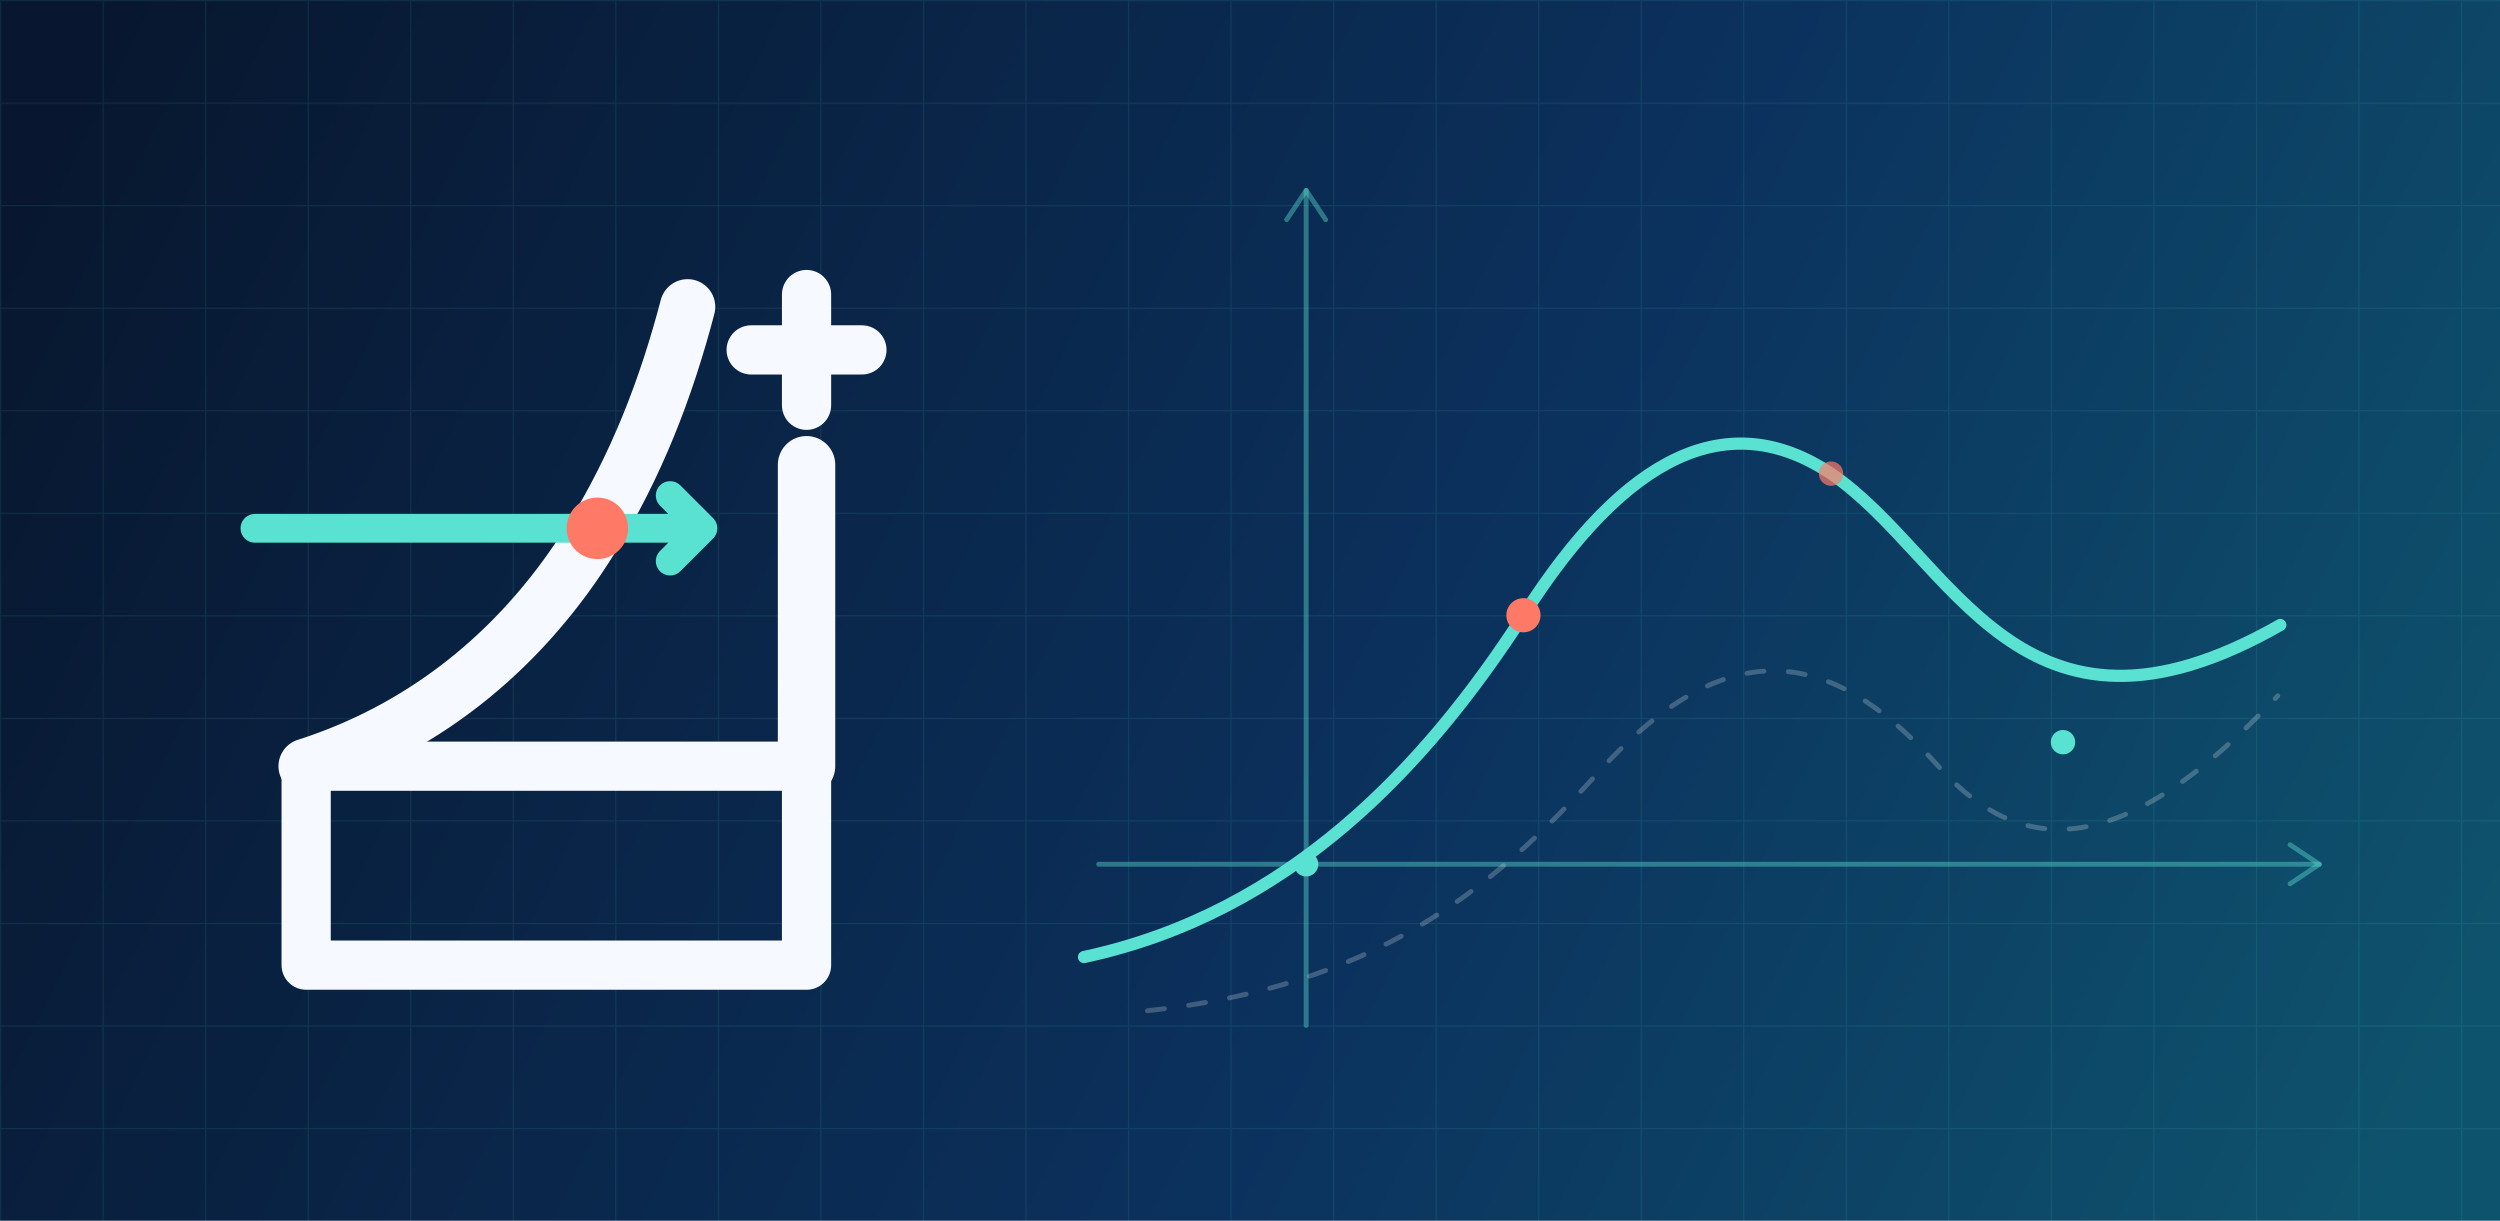
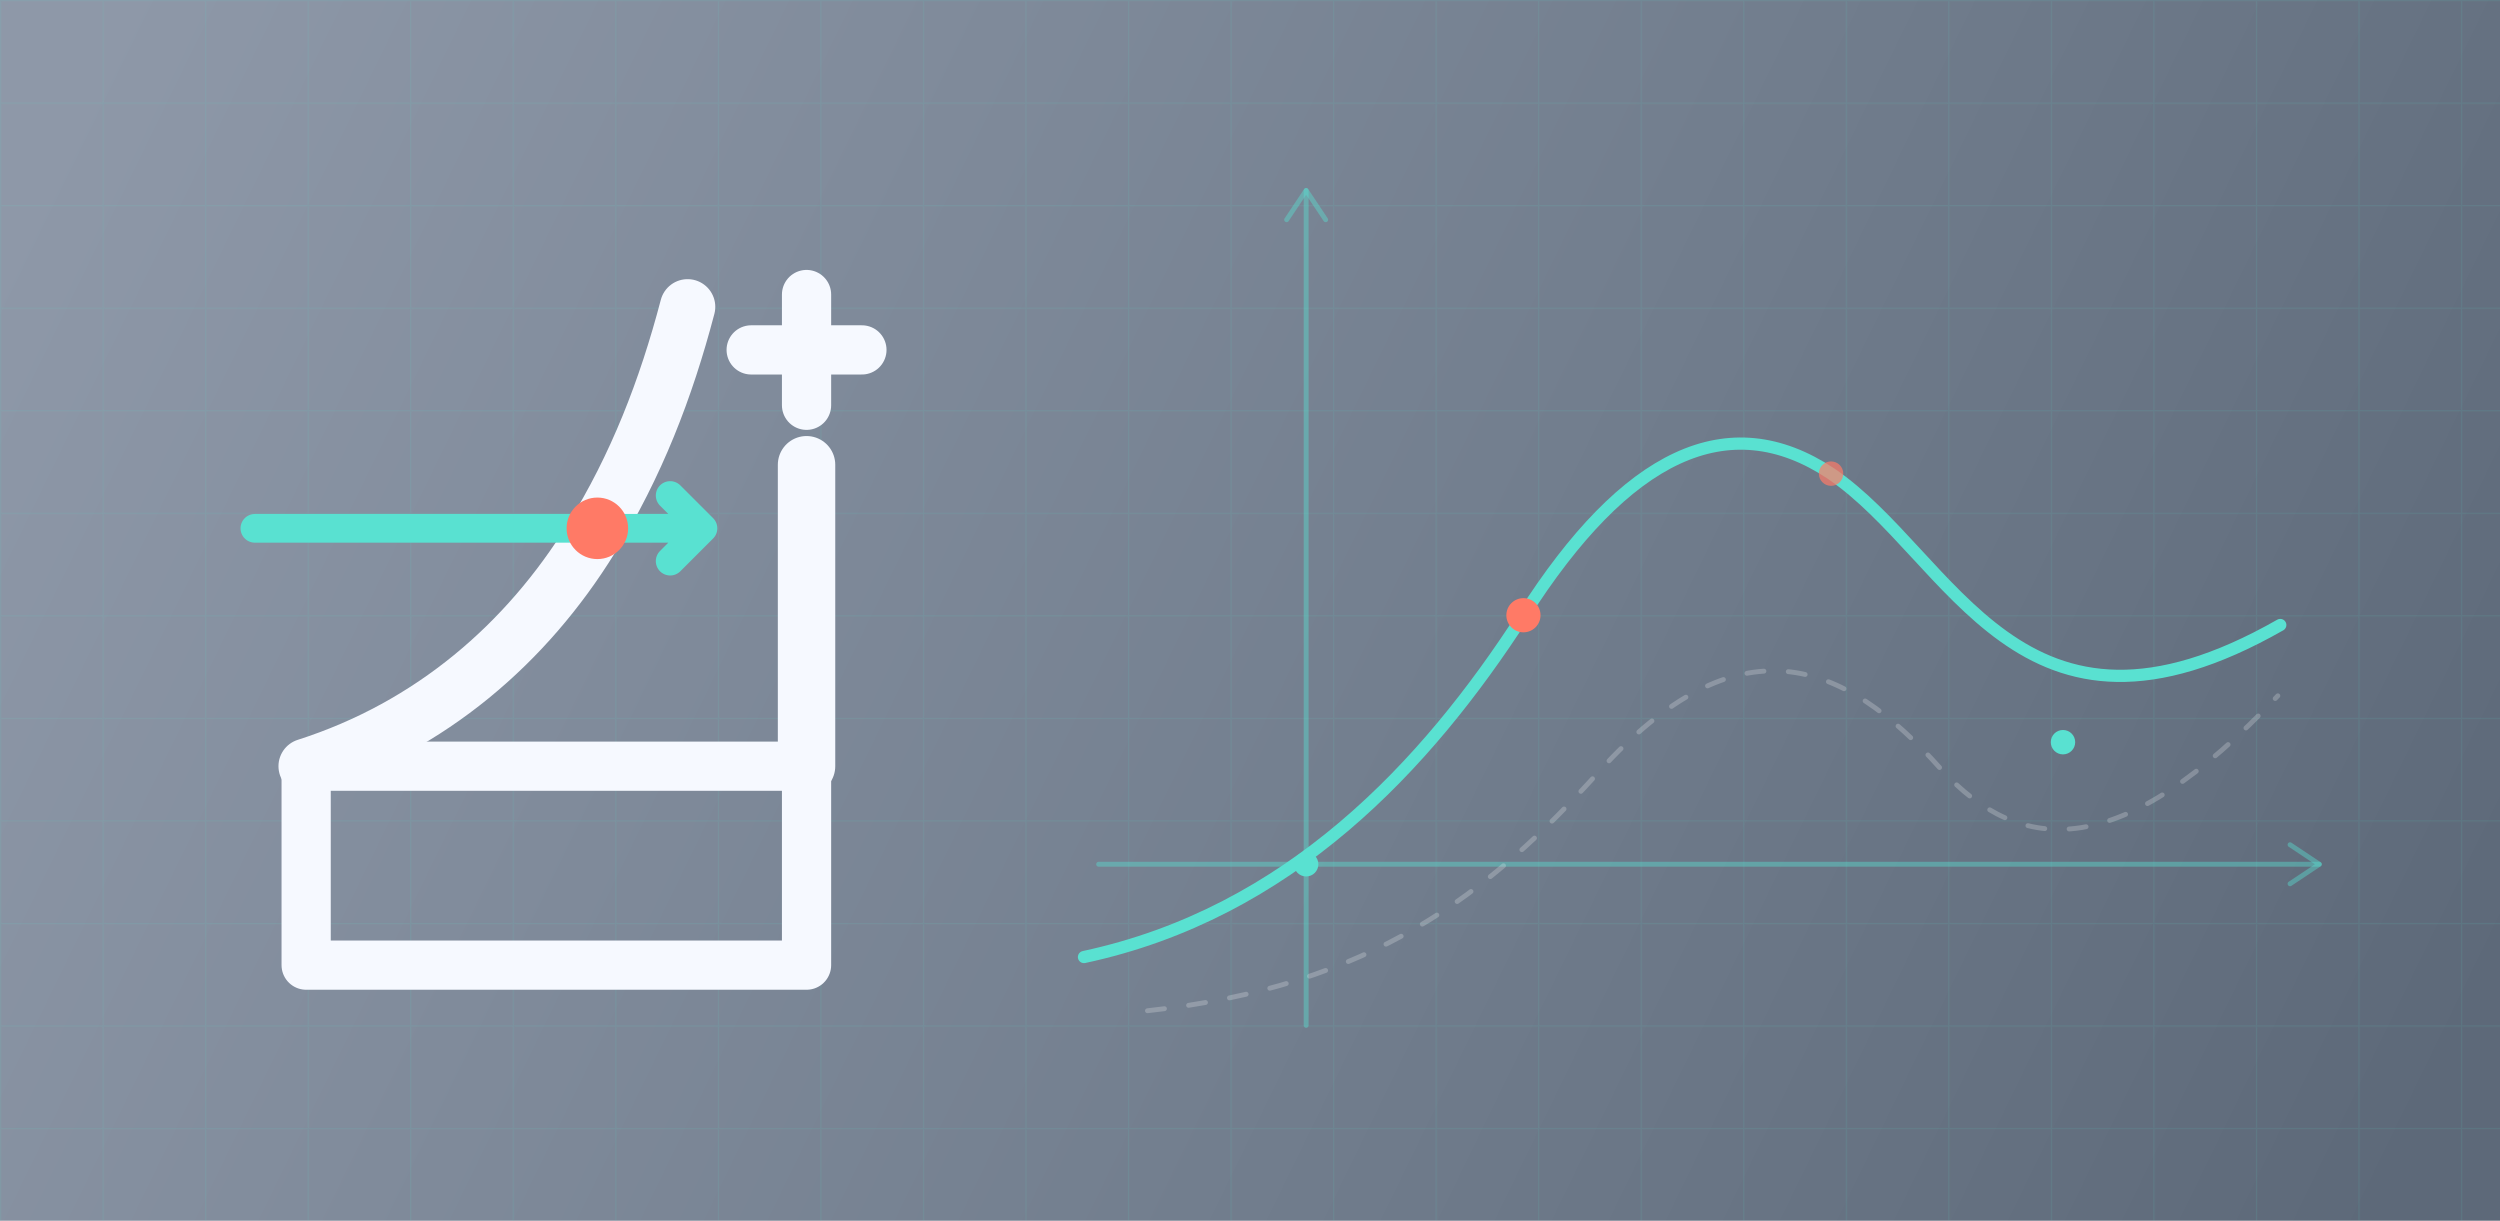
<svg xmlns="http://www.w3.org/2000/svg" width="100%" height="100%" viewBox="0 0 1024 500">
  <defs>
    <linearGradient id="feature-bg" x1="40" y1="20" x2="984" y2="480" gradientUnits="userSpaceOnUse">
-       <stop stop-color="#08172F" />
-       <stop offset=".58" stop-color="#0B315D" />
-       <stop offset="1" stop-color="#0E536D" />
+       <stop stop-color="#8E98A8" />
+       <stop offset=".58" stop-color="#727E8E" />
+       <stop offset="1" stop-color="#5D6979" />
    </linearGradient>
    <pattern id="grid" width="42" height="42" patternUnits="userSpaceOnUse">
      <path d="M42 0H0V42" fill="none" stroke="#59E1D1" stroke-opacity=".1" />
    </pattern>
  </defs>
  <path fill="url(#feature-bg)" d="M0 0h1024v500H0z" />
  <path fill="url(#grid)" d="M0 0h1024v500H0z" />
  <g transform="translate(12 40) scale(.42)">
    <g fill="none" stroke-linecap="round" stroke-linejoin="round">
      <path d="M270 652H758V846H270Z" stroke="#F6F9FF" stroke-width="48" />
      <path d="M758 652V358" stroke="#F6F9FF" stroke-width="56" />
      <path d="M704 246H812M758 192V300" stroke="#F6F9FF" stroke-width="48" />
      <path d="M270 652C392 613 485 532 548 430C592 359 621 284 642 204" stroke="#F6F9FF" stroke-width="54" />
      <path d="M220 420H657M625 388L657 420L625 452" stroke="#59E1D1" stroke-width="28" />
    </g>
    <circle cx="554" cy="420" r="30" fill="#FF7A66" />
  </g>
  <g fill="none" stroke-linecap="round" stroke-linejoin="round">
    <path d="M450 354H950M535 420V78" stroke="#59E1D1" stroke-opacity=".42" stroke-width="2" />
    <path d="m938 346 12 8-12 8M527 90l8-12 8 12" stroke="#59E1D1" stroke-opacity=".42" stroke-width="2" />
    <path d="M444 392C528 374 584 314 624 252c42-66 84-86 126-58 50 34 77 123 184 62" stroke="#59E1D1" stroke-width="5" />
    <path d="M470 414c92-10 140-48 185-98 57-63 100-46 140-1 33 36 74 38 138-30" stroke="#fff" stroke-opacity=".22" stroke-width="2" stroke-dasharray="7 10" />
  </g>
  <g fill="#FF7A66">
    <circle cx="624" cy="252" r="7" />
    <circle cx="750" cy="194" r="5" opacity=".7" />
  </g>
  <g fill="#59E1D1">
    <circle cx="535" cy="354" r="5" />
    <circle cx="845" cy="304" r="5" />
  </g>
</svg>
